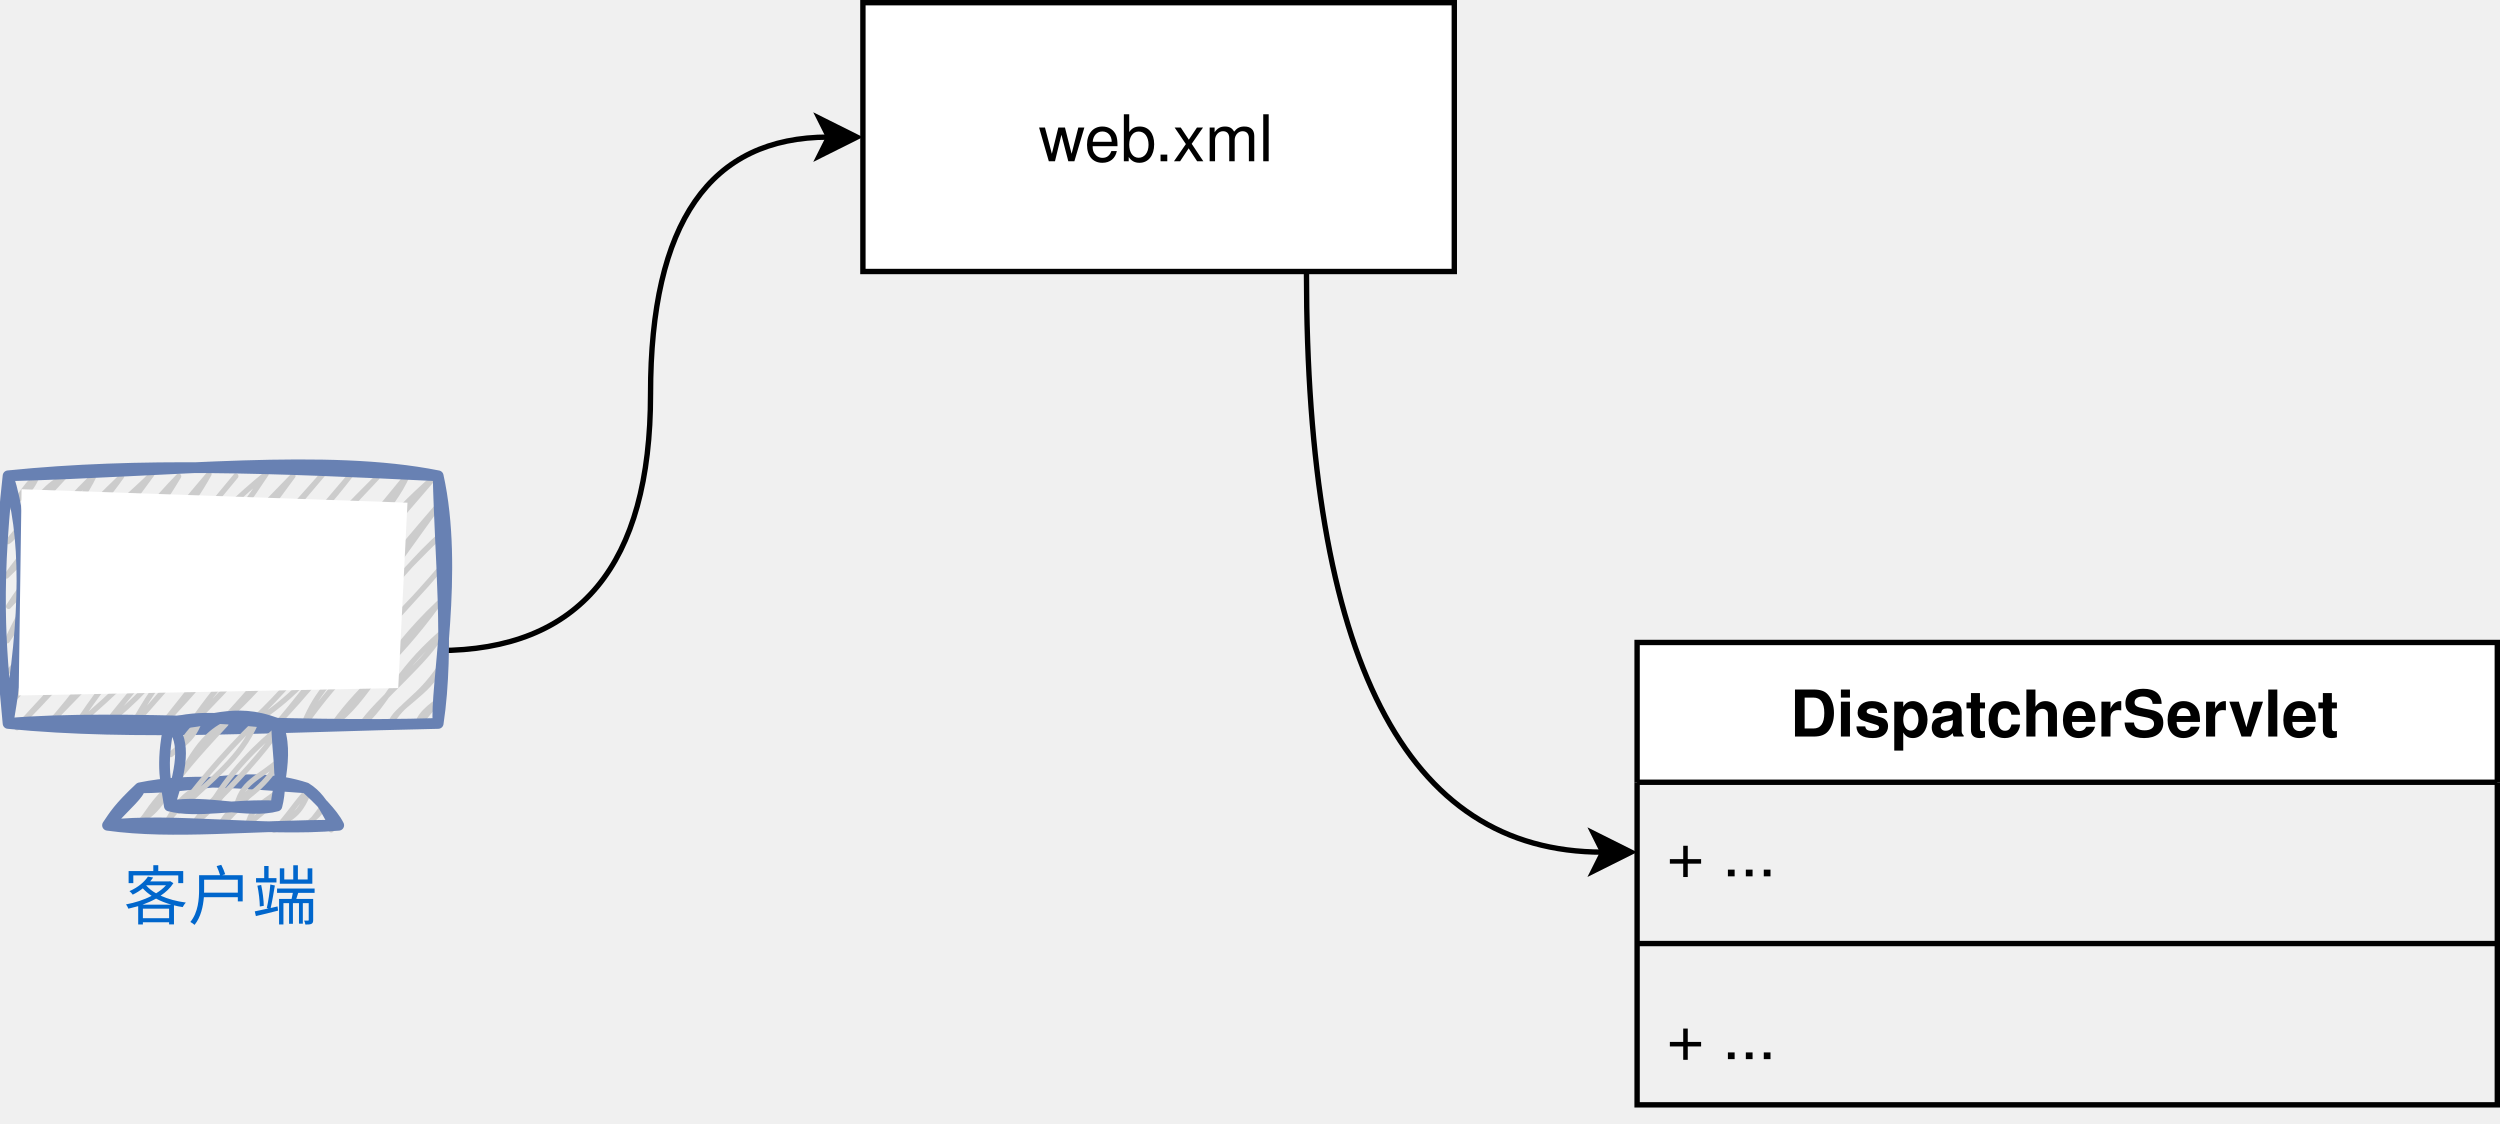
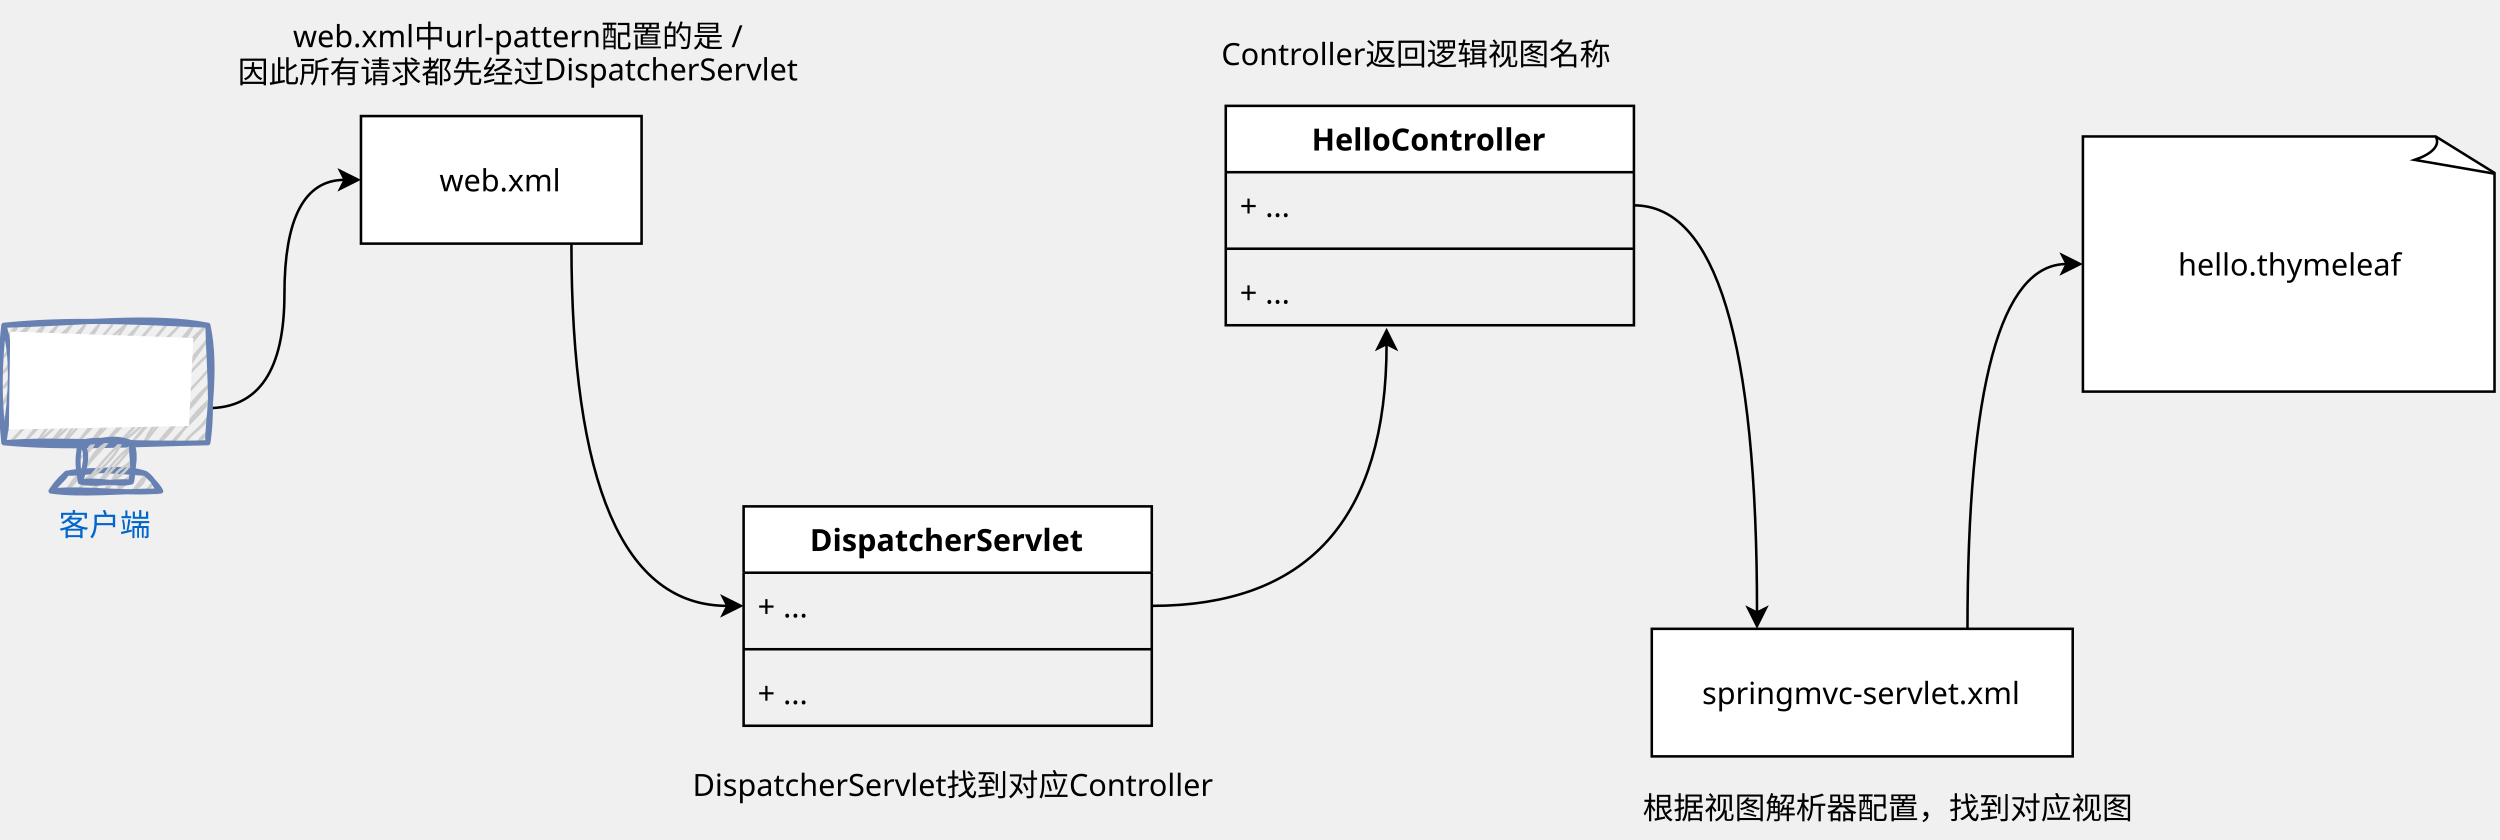
- <svg xmlns="http://www.w3.org/2000/svg" version="1.1" width="465px" height="209px" viewBox="-0.5 -0.5 465 209" content="&lt;mxfile host=&quot;app.diagrams.net&quot; modified=&quot;2024-06-27T13:59:45.148Z&quot; agent=&quot;Mozilla/5.0 (Windows NT 10.0; Win64; x64) AppleWebKit/537.36 (KHTML, like Gecko) Chrome/126.0.0.0 Safari/537.36&quot; etag=&quot;OPVu4vrZ5orOF-aHJHtP&quot; version=&quot;24.6.3&quot; type=&quot;github&quot;&gt;&#10;  &lt;diagram id=&quot;23iRSUPoRavnBvh4doch&quot; name=&quot;Page-1&quot;&gt;&#10;    &lt;mxGraphModel dx=&quot;2874&quot; dy=&quot;698&quot; grid=&quot;0&quot; gridSize=&quot;10&quot; guides=&quot;1&quot; tooltips=&quot;1&quot; connect=&quot;1&quot; arrows=&quot;1&quot; fold=&quot;1&quot; page=&quot;0&quot; pageScale=&quot;1&quot; pageWidth=&quot;827&quot; pageHeight=&quot;1169&quot; math=&quot;0&quot; shadow=&quot;0&quot;&gt;&#10;      &lt;root&gt;&#10;        &lt;mxCell id=&quot;0&quot; /&gt;&#10;        &lt;mxCell id=&quot;1&quot; parent=&quot;0&quot; /&gt;&#10;        &lt;mxCell id=&quot;gyem3hlseezmw4Tj-qo7-15&quot; style=&quot;edgeStyle=orthogonalEdgeStyle;curved=1;rounded=0;orthogonalLoop=1;jettySize=auto;exitX=1;exitY=0.5;exitDx=0;exitDy=0;exitPerimeter=0;entryX=0;entryY=0.5;entryDx=0;entryDy=0;&quot; edge=&quot;1&quot; parent=&quot;1&quot; source=&quot;wa0JLTWsgckLO4hLmPQc-1&quot; target=&quot;gyem3hlseezmw4Tj-qo7-8&quot;&gt;&#10;          &lt;mxGeometry relative=&quot;1&quot; as=&quot;geometry&quot; /&gt;&#10;        &lt;/mxCell&gt;&#10;        &lt;mxCell id=&quot;wa0JLTWsgckLO4hLmPQc-1&quot; value=&quot;客户端&quot; style=&quot;fontColor=#0066CC;verticalAlign=top;verticalLabelPosition=bottom;labelPosition=center;align=center;outlineConnect=0;fillColor=#CCCCCC;strokeColor=#6881B3;gradientColor=none;gradientDirection=north;strokeWidth=2;shape=mxgraph.networks.monitor;sketch=1;hachureGap=4;jiggle=2;curveFitting=1;fontFamily=Architects Daughter;fontSource=https%3A%2F%2Ffonts.googleapis.com%2Fcss%3Ffamily%3DArchitects%2BDaughter;&quot; parent=&quot;1&quot; vertex=&quot;1&quot;&gt;&#10;          &lt;mxGeometry x=&quot;-485&quot; y=&quot;537&quot; width=&quot;80&quot; height=&quot;65&quot; as=&quot;geometry&quot; /&gt;&#10;        &lt;/mxCell&gt;&#10;        &lt;mxCell id=&quot;gyem3hlseezmw4Tj-qo7-16&quot; style=&quot;edgeStyle=orthogonalEdgeStyle;curved=1;rounded=0;orthogonalLoop=1;jettySize=auto;exitX=0.75;exitY=1;exitDx=0;exitDy=0;entryX=0;entryY=0.5;entryDx=0;entryDy=0;&quot; edge=&quot;1&quot; parent=&quot;1&quot; source=&quot;gyem3hlseezmw4Tj-qo7-8&quot; target=&quot;gyem3hlseezmw4Tj-qo7-10&quot;&gt;&#10;          &lt;mxGeometry relative=&quot;1&quot; as=&quot;geometry&quot; /&gt;&#10;        &lt;/mxCell&gt;&#10;        &lt;mxCell id=&quot;gyem3hlseezmw4Tj-qo7-8&quot; value=&quot;web.xml&quot; style=&quot;&quot; vertex=&quot;1&quot; parent=&quot;1&quot;&gt;&#10;          &lt;mxGeometry x=&quot;-326&quot; y=&quot;449&quot; width=&quot;110&quot; height=&quot;50&quot; as=&quot;geometry&quot; /&gt;&#10;        &lt;/mxCell&gt;&#10;        &lt;mxCell id=&quot;gyem3hlseezmw4Tj-qo7-9&quot; value=&quot;DispatcherServlet&quot; style=&quot;swimlane;fontStyle=1;align=center;verticalAlign=top;childLayout=stackLayout;horizontal=1;startSize=26;horizontalStack=0;resizeParent=1;resizeParentMax=0;resizeLast=0;collapsible=1;marginBottom=0;&quot; vertex=&quot;1&quot; parent=&quot;1&quot;&gt;&#10;          &lt;mxGeometry x=&quot;-182&quot; y=&quot;568&quot; width=&quot;160&quot; height=&quot;86&quot; as=&quot;geometry&quot; /&gt;&#10;        &lt;/mxCell&gt;&#10;        &lt;mxCell id=&quot;gyem3hlseezmw4Tj-qo7-10&quot; value=&quot;+ ...&quot; style=&quot;text;strokeColor=none;fillColor=none;align=left;verticalAlign=top;spacingLeft=4;spacingRight=4;overflow=hidden;rotatable=0;points=[[0,0.5],[1,0.5]];portConstraint=eastwest;&quot; vertex=&quot;1&quot; parent=&quot;gyem3hlseezmw4Tj-qo7-9&quot;&gt;&#10;          &lt;mxGeometry y=&quot;26&quot; width=&quot;160&quot; height=&quot;26&quot; as=&quot;geometry&quot; /&gt;&#10;        &lt;/mxCell&gt;&#10;        &lt;mxCell id=&quot;gyem3hlseezmw4Tj-qo7-11&quot; value=&quot;&quot; style=&quot;line;strokeWidth=1;fillColor=none;align=left;verticalAlign=middle;spacingTop=-1;spacingLeft=3;spacingRight=3;rotatable=0;labelPosition=right;points=[];portConstraint=eastwest;strokeColor=inherit;&quot; vertex=&quot;1&quot; parent=&quot;gyem3hlseezmw4Tj-qo7-9&quot;&gt;&#10;          &lt;mxGeometry y=&quot;52&quot; width=&quot;160&quot; height=&quot;8&quot; as=&quot;geometry&quot; /&gt;&#10;        &lt;/mxCell&gt;&#10;        &lt;mxCell id=&quot;gyem3hlseezmw4Tj-qo7-12&quot; value=&quot;+ ...&quot; style=&quot;text;strokeColor=none;fillColor=none;align=left;verticalAlign=top;spacingLeft=4;spacingRight=4;overflow=hidden;rotatable=0;points=[[0,0.5],[1,0.5]];portConstraint=eastwest;&quot; vertex=&quot;1&quot; parent=&quot;gyem3hlseezmw4Tj-qo7-9&quot;&gt;&#10;          &lt;mxGeometry y=&quot;60&quot; width=&quot;160&quot; height=&quot;26&quot; as=&quot;geometry&quot; /&gt;&#10;        &lt;/mxCell&gt;&#10;      &lt;/root&gt;&#10;    &lt;/mxGraphModel&gt;&#10;  &lt;/diagram&gt;&#10;&lt;/mxfile&gt;&#10;" resource="https://app.diagrams.net/#Hluguosong%2Fimages%2Fmaster%2Fdiagrams%2Fjava_serve%2Fweb_application%2Fmvc%2FSpringMVC%E6%89%A7%E8%A1%8C%E8%BF%87%E7%A8%8B.svg#%7B%22pageId%22%3A%2223iRSUPoRavnBvh4doch%22%7D">
+ <svg xmlns="http://www.w3.org/2000/svg" version="1.1" width="980px" height="329px" viewBox="-0.5 -0.5 980 329" content="&lt;mxfile host=&quot;app.diagrams.net&quot; modified=&quot;2024-06-27T14:07:06.238Z&quot; agent=&quot;Mozilla/5.0 (Windows NT 10.0; Win64; x64) AppleWebKit/537.36 (KHTML, like Gecko) Chrome/126.0.0.0 Safari/537.36&quot; etag=&quot;p5564D4kexgNMGzlKzk1&quot; version=&quot;24.6.3&quot; type=&quot;github&quot;&gt;&#10;  &lt;diagram id=&quot;23iRSUPoRavnBvh4doch&quot; name=&quot;Page-1&quot;&gt;&#10;    &lt;mxGraphModel dx=&quot;2874&quot; dy=&quot;698&quot; grid=&quot;0&quot; gridSize=&quot;10&quot; guides=&quot;1&quot; tooltips=&quot;1&quot; connect=&quot;1&quot; arrows=&quot;1&quot; fold=&quot;1&quot; page=&quot;0&quot; pageScale=&quot;1&quot; pageWidth=&quot;827&quot; pageHeight=&quot;1169&quot; math=&quot;0&quot; shadow=&quot;0&quot;&gt;&#10;      &lt;root&gt;&#10;        &lt;mxCell id=&quot;0&quot; /&gt;&#10;        &lt;mxCell id=&quot;1&quot; parent=&quot;0&quot; /&gt;&#10;        &lt;mxCell id=&quot;gyem3hlseezmw4Tj-qo7-15&quot; style=&quot;edgeStyle=orthogonalEdgeStyle;curved=1;rounded=0;orthogonalLoop=1;jettySize=auto;exitX=1;exitY=0.5;exitDx=0;exitDy=0;exitPerimeter=0;entryX=0;entryY=0.5;entryDx=0;entryDy=0;fontFamily=LXGW WenKai;&quot; edge=&quot;1&quot; parent=&quot;1&quot; source=&quot;wa0JLTWsgckLO4hLmPQc-1&quot; target=&quot;gyem3hlseezmw4Tj-qo7-8&quot;&gt;&#10;          &lt;mxGeometry relative=&quot;1&quot; as=&quot;geometry&quot; /&gt;&#10;        &lt;/mxCell&gt;&#10;        &lt;mxCell id=&quot;wa0JLTWsgckLO4hLmPQc-1&quot; value=&quot;客户端&quot; style=&quot;fontColor=#0066CC;verticalAlign=top;verticalLabelPosition=bottom;labelPosition=center;align=center;outlineConnect=0;fillColor=#CCCCCC;strokeColor=#6881B3;gradientColor=none;gradientDirection=north;strokeWidth=2;shape=mxgraph.networks.monitor;sketch=1;hachureGap=4;jiggle=2;curveFitting=1;fontFamily=LXGW WenKai;&quot; parent=&quot;1&quot; vertex=&quot;1&quot;&gt;&#10;          &lt;mxGeometry x=&quot;-485&quot; y=&quot;537&quot; width=&quot;80&quot; height=&quot;65&quot; as=&quot;geometry&quot; /&gt;&#10;        &lt;/mxCell&gt;&#10;        &lt;mxCell id=&quot;gyem3hlseezmw4Tj-qo7-16&quot; style=&quot;edgeStyle=orthogonalEdgeStyle;curved=1;rounded=0;orthogonalLoop=1;jettySize=auto;exitX=0.75;exitY=1;exitDx=0;exitDy=0;entryX=0;entryY=0.5;entryDx=0;entryDy=0;fontFamily=LXGW WenKai;&quot; edge=&quot;1&quot; parent=&quot;1&quot; source=&quot;gyem3hlseezmw4Tj-qo7-8&quot; target=&quot;gyem3hlseezmw4Tj-qo7-10&quot;&gt;&#10;          &lt;mxGeometry relative=&quot;1&quot; as=&quot;geometry&quot; /&gt;&#10;        &lt;/mxCell&gt;&#10;        &lt;mxCell id=&quot;gyem3hlseezmw4Tj-qo7-8&quot; value=&quot;web.xml&quot; style=&quot;fontFamily=LXGW WenKai;&quot; vertex=&quot;1&quot; parent=&quot;1&quot;&gt;&#10;          &lt;mxGeometry x=&quot;-345&quot; y=&quot;455&quot; width=&quot;110&quot; height=&quot;50&quot; as=&quot;geometry&quot; /&gt;&#10;        &lt;/mxCell&gt;&#10;        &lt;mxCell id=&quot;gyem3hlseezmw4Tj-qo7-9&quot; value=&quot;DispatcherServlet&quot; style=&quot;swimlane;fontStyle=1;align=center;verticalAlign=top;childLayout=stackLayout;horizontal=1;startSize=26;horizontalStack=0;resizeParent=1;resizeParentMax=0;resizeLast=0;collapsible=1;marginBottom=0;fontFamily=LXGW WenKai;&quot; vertex=&quot;1&quot; parent=&quot;1&quot;&gt;&#10;          &lt;mxGeometry x=&quot;-195&quot; y=&quot;608&quot; width=&quot;160&quot; height=&quot;86&quot; as=&quot;geometry&quot; /&gt;&#10;        &lt;/mxCell&gt;&#10;        &lt;mxCell id=&quot;gyem3hlseezmw4Tj-qo7-10&quot; value=&quot;+ ...&quot; style=&quot;text;strokeColor=none;fillColor=none;align=left;verticalAlign=top;spacingLeft=4;spacingRight=4;overflow=hidden;rotatable=0;points=[[0,0.5],[1,0.5]];portConstraint=eastwest;fontFamily=LXGW WenKai;&quot; vertex=&quot;1&quot; parent=&quot;gyem3hlseezmw4Tj-qo7-9&quot;&gt;&#10;          &lt;mxGeometry y=&quot;26&quot; width=&quot;160&quot; height=&quot;26&quot; as=&quot;geometry&quot; /&gt;&#10;        &lt;/mxCell&gt;&#10;        &lt;mxCell id=&quot;gyem3hlseezmw4Tj-qo7-11&quot; value=&quot;&quot; style=&quot;line;strokeWidth=1;fillColor=none;align=left;verticalAlign=middle;spacingTop=-1;spacingLeft=3;spacingRight=3;rotatable=0;labelPosition=right;points=[];portConstraint=eastwest;strokeColor=inherit;fontFamily=LXGW WenKai;&quot; vertex=&quot;1&quot; parent=&quot;gyem3hlseezmw4Tj-qo7-9&quot;&gt;&#10;          &lt;mxGeometry y=&quot;52&quot; width=&quot;160&quot; height=&quot;8&quot; as=&quot;geometry&quot; /&gt;&#10;        &lt;/mxCell&gt;&#10;        &lt;mxCell id=&quot;gyem3hlseezmw4Tj-qo7-12&quot; value=&quot;+ ...&quot; style=&quot;text;strokeColor=none;fillColor=none;align=left;verticalAlign=top;spacingLeft=4;spacingRight=4;overflow=hidden;rotatable=0;points=[[0,0.5],[1,0.5]];portConstraint=eastwest;fontFamily=LXGW WenKai;&quot; vertex=&quot;1&quot; parent=&quot;gyem3hlseezmw4Tj-qo7-9&quot;&gt;&#10;          &lt;mxGeometry y=&quot;60&quot; width=&quot;160&quot; height=&quot;26&quot; as=&quot;geometry&quot; /&gt;&#10;        &lt;/mxCell&gt;&#10;        &lt;mxCell id=&quot;gyem3hlseezmw4Tj-qo7-18&quot; value=&quot;HelloController&quot; style=&quot;swimlane;fontStyle=1;align=center;verticalAlign=top;childLayout=stackLayout;horizontal=1;startSize=26;horizontalStack=0;resizeParent=1;resizeParentMax=0;resizeLast=0;collapsible=1;marginBottom=0;fontFamily=LXGW WenKai;&quot; vertex=&quot;1&quot; parent=&quot;1&quot;&gt;&#10;          &lt;mxGeometry x=&quot;-6&quot; y=&quot;451&quot; width=&quot;160&quot; height=&quot;86&quot; as=&quot;geometry&quot; /&gt;&#10;        &lt;/mxCell&gt;&#10;        &lt;mxCell id=&quot;gyem3hlseezmw4Tj-qo7-19&quot; value=&quot;+ ...&quot; style=&quot;text;strokeColor=none;fillColor=none;align=left;verticalAlign=top;spacingLeft=4;spacingRight=4;overflow=hidden;rotatable=0;points=[[0,0.5],[1,0.5]];portConstraint=eastwest;fontFamily=LXGW WenKai;&quot; vertex=&quot;1&quot; parent=&quot;gyem3hlseezmw4Tj-qo7-18&quot;&gt;&#10;          &lt;mxGeometry y=&quot;26&quot; width=&quot;160&quot; height=&quot;26&quot; as=&quot;geometry&quot; /&gt;&#10;        &lt;/mxCell&gt;&#10;        &lt;mxCell id=&quot;gyem3hlseezmw4Tj-qo7-20&quot; value=&quot;&quot; style=&quot;line;strokeWidth=1;fillColor=none;align=left;verticalAlign=middle;spacingTop=-1;spacingLeft=3;spacingRight=3;rotatable=0;labelPosition=right;points=[];portConstraint=eastwest;strokeColor=inherit;fontFamily=LXGW WenKai;&quot; vertex=&quot;1&quot; parent=&quot;gyem3hlseezmw4Tj-qo7-18&quot;&gt;&#10;          &lt;mxGeometry y=&quot;52&quot; width=&quot;160&quot; height=&quot;8&quot; as=&quot;geometry&quot; /&gt;&#10;        &lt;/mxCell&gt;&#10;        &lt;mxCell id=&quot;gyem3hlseezmw4Tj-qo7-21&quot; value=&quot;+ ...&quot; style=&quot;text;strokeColor=none;fillColor=none;align=left;verticalAlign=top;spacingLeft=4;spacingRight=4;overflow=hidden;rotatable=0;points=[[0,0.5],[1,0.5]];portConstraint=eastwest;fontFamily=LXGW WenKai;&quot; vertex=&quot;1&quot; parent=&quot;gyem3hlseezmw4Tj-qo7-18&quot;&gt;&#10;          &lt;mxGeometry y=&quot;60&quot; width=&quot;160&quot; height=&quot;26&quot; as=&quot;geometry&quot; /&gt;&#10;        &lt;/mxCell&gt;&#10;        &lt;mxCell id=&quot;gyem3hlseezmw4Tj-qo7-23&quot; style=&quot;edgeStyle=orthogonalEdgeStyle;curved=1;rounded=0;orthogonalLoop=1;jettySize=auto;exitX=1;exitY=0.5;exitDx=0;exitDy=0;entryX=0.394;entryY=1.038;entryDx=0;entryDy=0;entryPerimeter=0;fontFamily=LXGW WenKai;&quot; edge=&quot;1&quot; parent=&quot;1&quot; source=&quot;gyem3hlseezmw4Tj-qo7-10&quot; target=&quot;gyem3hlseezmw4Tj-qo7-21&quot;&gt;&#10;          &lt;mxGeometry relative=&quot;1&quot; as=&quot;geometry&quot; /&gt;&#10;        &lt;/mxCell&gt;&#10;        &lt;mxCell id=&quot;gyem3hlseezmw4Tj-qo7-24&quot; value=&quot;springmvc-servlet.xml&quot; style=&quot;fontFamily=LXGW WenKai;&quot; vertex=&quot;1&quot; parent=&quot;1&quot;&gt;&#10;          &lt;mxGeometry x=&quot;161&quot; y=&quot;656&quot; width=&quot;165&quot; height=&quot;50&quot; as=&quot;geometry&quot; /&gt;&#10;        &lt;/mxCell&gt;&#10;        &lt;mxCell id=&quot;gyem3hlseezmw4Tj-qo7-25&quot; style=&quot;edgeStyle=orthogonalEdgeStyle;curved=1;rounded=0;orthogonalLoop=1;jettySize=auto;exitX=1;exitY=0.5;exitDx=0;exitDy=0;entryX=0.25;entryY=0;entryDx=0;entryDy=0;fontFamily=LXGW WenKai;&quot; edge=&quot;1&quot; parent=&quot;1&quot; source=&quot;gyem3hlseezmw4Tj-qo7-19&quot; target=&quot;gyem3hlseezmw4Tj-qo7-24&quot;&gt;&#10;          &lt;mxGeometry relative=&quot;1&quot; as=&quot;geometry&quot; /&gt;&#10;        &lt;/mxCell&gt;&#10;        &lt;mxCell id=&quot;gyem3hlseezmw4Tj-qo7-26&quot; value=&quot;hello.thymeleaf&quot; style=&quot;shape=mxgraph.basic.document;fontFamily=LXGW WenKai;&quot; vertex=&quot;1&quot; parent=&quot;1&quot;&gt;&#10;          &lt;mxGeometry x=&quot;330&quot; y=&quot;463&quot; width=&quot;163&quot; height=&quot;100&quot; as=&quot;geometry&quot; /&gt;&#10;        &lt;/mxCell&gt;&#10;        &lt;mxCell id=&quot;gyem3hlseezmw4Tj-qo7-27&quot; style=&quot;edgeStyle=orthogonalEdgeStyle;curved=1;rounded=0;orthogonalLoop=1;jettySize=auto;exitX=0.75;exitY=0;exitDx=0;exitDy=0;entryX=0;entryY=0.5;entryDx=0;entryDy=0;entryPerimeter=0;fontFamily=LXGW WenKai;&quot; edge=&quot;1&quot; parent=&quot;1&quot; source=&quot;gyem3hlseezmw4Tj-qo7-24&quot; target=&quot;gyem3hlseezmw4Tj-qo7-26&quot;&gt;&#10;          &lt;mxGeometry relative=&quot;1&quot; as=&quot;geometry&quot; /&gt;&#10;        &lt;/mxCell&gt;&#10;        &lt;mxCell id=&quot;gyem3hlseezmw4Tj-qo7-30&quot; value=&quot;web.xml中url-pattern配置的是 /&amp;#xa;因此所有请求都先经过DispatcherServlet&quot; style=&quot;text;align=center;verticalAlign=middle;resizable=0;points=[];autosize=1;strokeColor=none;fillColor=none;fontFamily=LXGW WenKai;&quot; vertex=&quot;1&quot; parent=&quot;1&quot;&gt;&#10;          &lt;mxGeometry x=&quot;-402&quot; y=&quot;410&quot; width=&quot;238&quot; height=&quot;41&quot; as=&quot;geometry&quot; /&gt;&#10;        &lt;/mxCell&gt;&#10;        &lt;mxCell id=&quot;gyem3hlseezmw4Tj-qo7-31&quot; value=&quot;DispatcherServlet找到对应Controller&quot; style=&quot;text;align=center;verticalAlign=middle;resizable=0;points=[];autosize=1;strokeColor=none;fillColor=none;fontFamily=LXGW WenKai;&quot; vertex=&quot;1&quot; parent=&quot;1&quot;&gt;&#10;          &lt;mxGeometry x=&quot;-224&quot; y=&quot;704&quot; width=&quot;223&quot; height=&quot;26&quot; as=&quot;geometry&quot; /&gt;&#10;        &lt;/mxCell&gt;&#10;        &lt;mxCell id=&quot;gyem3hlseezmw4Tj-qo7-32&quot; value=&quot;Controller返回逻辑视图名称&quot; style=&quot;text;align=center;verticalAlign=middle;resizable=0;points=[];autosize=1;strokeColor=none;fillColor=none;fontFamily=LXGW WenKai;&quot; vertex=&quot;1&quot; parent=&quot;1&quot;&gt;&#10;          &lt;mxGeometry x=&quot;-16&quot; y=&quot;417.5&quot; width=&quot;170&quot; height=&quot;26&quot; as=&quot;geometry&quot; /&gt;&#10;        &lt;/mxCell&gt;&#10;        &lt;mxCell id=&quot;gyem3hlseezmw4Tj-qo7-33&quot; value=&quot;根据视图解析器配置，找到对应视图&quot; style=&quot;text;align=center;verticalAlign=middle;resizable=0;points=[];autosize=1;strokeColor=none;fillColor=none;fontFamily=LXGW WenKai;&quot; vertex=&quot;1&quot; parent=&quot;1&quot;&gt;&#10;          &lt;mxGeometry x=&quot;149&quot; y=&quot;713&quot; width=&quot;210&quot; height=&quot;26&quot; as=&quot;geometry&quot; /&gt;&#10;        &lt;/mxCell&gt;&#10;      &lt;/root&gt;&#10;    &lt;/mxGraphModel&gt;&#10;  &lt;/diagram&gt;&#10;&lt;/mxfile&gt;&#10;" resource="https://app.diagrams.net/#Hluguosong%2Fimages%2Fmaster%2Fdiagrams%2Fjava_serve%2Fweb_application%2Fmvc%2FSpringMVC%E6%89%A7%E8%A1%8C%E8%BF%87%E7%A8%8B.svg#%7B%22pageId%22%3A%2223iRSUPoRavnBvh4doch%22%7D">
  <defs>
-     <clipPath id="mx-clip-308-150-152-26-0">
-       <rect x="308" y="150" width="152" height="26" />
-     </clipPath>
-     <clipPath id="mx-clip-308-184-152-26-0">
-       <rect x="308" y="184" width="152" height="26" />
+     <clipPath id="mx-clip-295-229-152-26-0">
+       <rect x="295" y="229" width="152" height="26" />
+     </clipPath>
+     <clipPath id="mx-clip-295-263-152-26-0">
+       <rect x="295" y="263" width="152" height="26" />
+     </clipPath>
+     <clipPath id="mx-clip-484-72-152-26-0">
+       <rect x="484" y="72" width="152" height="26" />
+     </clipPath>
+     <clipPath id="mx-clip-484-106-152-26-0">
+       <rect x="484" y="106" width="152" height="26" />
    </clipPath>
  </defs>
  <g>
    <g data-cell-id="0">
      <g data-cell-id="1">
        <g data-cell-id="gyem3hlseezmw4Tj-qo7-15">
          <g>
-             <path d="M 81 120.5 Q 120.5 120.5 120.5 72.75 Q 120.5 25 153.63 25" fill="none" stroke="rgb(0, 0, 0)" stroke-miterlimit="10" pointer-events="stroke" />
-             <path d="M 158.88 25 L 151.88 28.5 L 153.63 25 L 151.88 21.5 Z" fill="rgb(0, 0, 0)" stroke="rgb(0, 0, 0)" stroke-miterlimit="10" pointer-events="all" />
+             <path d="M 81 159.5 Q 111 159.5 111 114.75 Q 111 70 134.63 70" fill="none" stroke="rgb(0, 0, 0)" stroke-miterlimit="10" pointer-events="stroke" />
+             <path d="M 139.88 70 L 132.88 73.5 L 134.63 70 L 132.88 66.5 Z" fill="rgb(0, 0, 0)" stroke="rgb(0, 0, 0)" stroke-miterlimit="10" pointer-events="all" />
          </g>
        </g>
        <g data-cell-id="wa0JLTWsgckLO4hLmPQc-1">
          <g>
-             <rect x="1" y="88" width="80" height="46.06" fill="none" stroke="none" pointer-events="all" />
-             <path d="M 25.5 146.04 L 56.4 146.04 L 62.5 153 L 19.5 153 Z" fill="none" stroke="none" pointer-events="all" />
-             <rect x="31" y="134.06" width="20" height="15.35" fill="none" stroke="none" pointer-events="all" />
-             <rect x="4" y="91.07" width="73" height="39.92" fill="none" stroke="none" pointer-events="all" />
-             <path d="M 0.83 88.2 C 0.83 88.2 0.83 88.2 0.83 88.2 M 0.83 88.2 C 0.83 88.2 0.83 88.2 0.83 88.2 M 1.22 93.84 C 2.45 92.41 5.16 91.58 6.47 87.8 M 1.22 93.84 C 3.35 92.25 3.25 90.91 6.47 87.8 M 0.96 100.24 C 3.48 98.89 5.08 91.18 11.46 88.16 M 0.96 100.24 C 4.3 96.28 4.38 95.78 11.46 88.16 M 0.7 106.63 C 3.36 102.86 10.18 94.51 17.1 87.77 M 0.7 106.63 C 7.55 99.72 13.39 95.58 17.1 87.77 M 1.1 112.28 C 6.77 103.42 15.77 94.19 22.09 88.13 M 1.1 112.28 C 8.57 104.38 17.16 95.11 22.09 88.13 M 0.84 118.67 C 7.15 103.94 18.05 97.25 27.73 87.73 M 0.84 118.67 C 6.06 110.35 13.81 107.11 27.73 87.73 M 1.23 124.32 C 9.18 114.72 18.87 110.96 32.72 88.09 M 1.23 124.32 C 12.47 113.08 24.49 96.45 32.72 88.09 M 0.97 130.72 C 15.55 113.95 30.5 101.88 38.36 87.7 M 0.97 130.72 C 14.71 116.12 25.32 103.05 38.36 87.7 M 2.67 134.85 C 14.03 123.22 23.22 112.46 43.35 88.06 M 2.67 134.85 C 15.91 120.58 28.12 106.5 43.35 88.06 M 8.32 134.45 C 18.16 123.98 28.82 104.14 48.99 87.66 M 8.32 134.45 C 22.74 119.48 37.01 105.95 48.99 87.66 M 13.31 134.81 C 29.3 121.25 37.05 111.11 53.98 88.02 M 13.31 134.81 C 20.57 124.12 27.75 114.92 53.98 88.02 M 18.95 134.42 C 30.3 125.74 35.17 116.24 59.62 87.63 M 18.95 134.42 C 33.66 116.04 49.2 99.45 59.62 87.63 M 23.94 134.78 C 33.99 115.65 50.61 106.29 64.61 87.99 M 23.94 134.78 C 32.87 124.55 42.12 114.49 64.61 87.99 M 29.58 134.39 C 38.04 123.87 50.12 107.66 69.6 88.35 M 29.58 134.39 C 42.1 121.53 49.85 109.05 69.6 88.35 M 34.57 134.75 C 48.16 114.51 69.68 100.49 75.24 87.95 M 34.57 134.75 C 50.82 118.52 65.54 99.67 75.24 87.95 M 40.21 134.35 C 55.96 121.12 62.46 103.58 80.23 88.31 M 40.21 134.35 C 49.08 124.67 56.58 115.73 80.23 88.31 M 45.2 134.71 C 56.85 128.45 64.24 116.78 81.28 93.2 M 45.2 134.71 C 54.69 126.32 60.81 116.98 81.28 93.2 M 50.84 134.32 C 57.82 126.46 65.78 114.07 81.67 98.85 M 50.84 134.32 C 61.66 123.23 72.34 106.91 81.67 98.85 M 55.83 134.68 C 59.85 123.82 67.89 121.36 81.41 105.24 M 55.83 134.68 C 62.49 125.01 71.83 116.44 81.41 105.24 M 61.47 134.28 C 68.13 129.47 70.23 121.96 81.15 111.64 M 61.47 134.28 C 67.39 126.05 72.37 123.72 81.15 111.64 M 66.46 134.64 C 69.24 130.19 80.07 121.46 81.54 117.28 M 66.46 134.64 C 71.86 130.13 72.4 125.32 81.54 117.28 M 72.1 134.25 C 72.71 131.21 79.67 128.21 81.28 123.68 M 72.1 134.25 C 74.34 130.09 77.16 129.73 81.28 123.68 M 77.09 134.61 C 77.32 131.97 81.25 129.84 81.68 129.32 M 77.09 134.61 C 78.37 133.24 79.27 131.69 81.68 129.32" fill="none" stroke="#cccccc" stroke-linejoin="round" stroke-linecap="round" stroke-miterlimit="10" pointer-events="all" />
-             <path d="M 1 88 C 31.82 87.2 60.19 83.83 81 88 M 1 88 C 25.48 85.51 50.29 86.49 81 88 M 81 88 C 84.91 105.59 80.37 127.84 81 134.06 M 81 88 C 81.29 102.8 83.14 119.77 81 134.06 M 81 134.06 C 52.85 134.95 21.85 132.27 1 134.06 M 81 134.06 C 51.9 134.65 24.4 136.4 1 134.06 M 1 134.06 C 4.39 113.91 4.51 98.99 1 88 M 1 134.06 C -0.03 122.27 -1.6 111.34 1 88" fill="none" stroke="#6881b3" stroke-width="2" stroke-linejoin="round" stroke-linecap="round" stroke-miterlimit="10" pointer-events="all" />
-             <path d="M 25.81 145.68 C 25.81 145.68 25.81 145.68 25.81 145.68 M 25.81 145.68 C 25.81 145.68 25.81 145.68 25.81 145.68 M 24.24 153.59 C 25.77 151.81 29.16 150.76 30.8 146.04 M 24.24 153.59 C 26.89 151.61 26.76 149.93 30.8 146.04 M 29.22 153.95 C 30.79 153.11 31.8 148.29 35.78 146.4 M 29.22 153.95 C 31.31 151.48 31.36 151.16 35.78 146.4 M 34.87 153.56 C 35.67 152.3 38.55 148.73 41.43 146.01 M 34.87 153.56 C 37.74 150.73 40.12 149.29 41.43 146.01 M 39.85 153.92 C 41.43 150.82 44.75 147.57 46.41 146.37 M 39.85 153.92 C 42.13 151.63 45.05 148.58 46.41 146.37 M 45.5 153.52 C 46.12 149.2 48.88 148.95 52.06 145.98 M 45.5 153.52 C 46.64 151.09 49.03 151.18 52.06 145.98 M 50.48 153.88 C 52.38 151.61 55.1 152.18 57.04 146.34 M 50.48 153.88 C 52.65 152.11 55.26 147.7 57.04 146.34 M 56.13 153.49 C 57.52 151.7 59.08 151.19 59.41 149.71 M 56.13 153.49 C 57.56 152.26 58.14 151.37 59.41 149.71 M 61.11 153.85 C 61.56 153.4 61.82 153.08 62.42 152.34 M 61.11 153.85 C 61.51 153.43 61.86 153.03 62.42 152.34" fill="none" stroke="#cccccc" stroke-linejoin="round" stroke-linecap="round" stroke-miterlimit="10" pointer-events="all" />
-             <path d="M 25.5 146.04 C 36.95 146.03 45.95 142.65 56.4 146.04 M 25.5 146.04 C 34.6 144.17 44.02 145.15 56.4 146.04 M 56.4 146.04 C 60.46 148.52 60.78 153.11 62.5 153 M 56.4 146.04 C 58.4 147.87 61.38 150.73 62.5 153 M 62.5 153 C 48.52 154.23 31.7 151.56 19.5 153 M 62.5 153 C 46.32 152.97 31.75 154.72 19.5 153 M 19.5 153 C 23.29 148.9 25.49 147.12 25.5 146.04 M 19.5 153 C 20.74 151.17 21.54 149.75 25.5 146.04" fill="none" stroke="#6881b3" stroke-width="2" stroke-linejoin="round" stroke-linecap="round" stroke-miterlimit="10" pointer-events="all" />
-             <path d="M 30.88 134.2 C 30.88 134.2 30.88 134.2 30.88 134.2 M 30.88 134.2 C 30.88 134.2 30.88 134.2 30.88 134.2 M 31.28 139.84 C 32.51 138.41 35.21 137.58 36.53 133.8 M 31.28 139.84 C 33.4 138.26 33.3 136.91 36.53 133.8 M 31.02 146.24 C 33.53 144.89 35.14 137.18 41.51 134.16 M 31.02 146.24 C 34.35 142.28 34.43 141.78 41.51 134.16 M 32.72 150.37 C 34.75 147.35 40.94 139.74 47.16 133.77 M 32.72 150.37 C 38.92 144.21 44.11 140.83 47.16 133.77 M 38.37 149.98 C 41.53 143.79 48.16 137.28 51.49 134.88 M 38.37 149.98 C 42.92 145.4 48.76 139.3 51.49 134.88 M 43.35 150.34 C 44.16 144.71 47.75 144.39 51.88 140.52 M 43.35 150.34 C 44.85 147.18 47.96 147.29 51.88 140.52 M 49 149.94 C 49.75 149.03 50.84 149.26 51.62 146.92 M 49 149.94 C 49.86 149.23 50.91 147.47 51.62 146.92" fill="none" stroke="#cccccc" stroke-linejoin="round" stroke-linecap="round" stroke-miterlimit="10" pointer-events="all" />
-             <path d="M 31 134.06 C 38.15 134.23 42.85 130.85 51 134.06 M 31 134.06 C 36.68 132.33 42.69 133.32 51 134.06 M 51 134.06 C 53.76 139.62 50.27 148.75 51 149.42 M 51 134.06 C 50.87 138.47 52.29 144.54 51 149.42 M 51 149.42 C 45.83 150.87 37.83 148.19 31 149.42 M 51 149.42 C 42.86 149.01 36.32 150.76 31 149.42 M 31 149.42 C 33.73 141.09 33.82 136.8 31 134.06 M 31 149.42 C 30.48 145.43 29.27 142.12 31 134.06" fill="none" stroke="#6881b3" stroke-width="2" stroke-linejoin="round" stroke-linecap="round" stroke-miterlimit="10" pointer-events="all" />
-             <path d="M 3.51 90.5 L 75.29 93 L 73.57 127.48 L 2.97 128.86" fill="#ffffff" stroke="none" pointer-events="all" />
-           </g>
-           <g>
-             <g fill="#0066CC" font-family="&quot;Architects Daughter&quot;" text-anchor="middle" font-size="12px">
-               <text x="40.5" y="170.5">客户端</text>
+             <rect x="1" y="127" width="80" height="46.06" fill="none" stroke="none" pointer-events="all" />
+             <path d="M 25.5 185.04 L 56.4 185.04 L 62.5 192 L 19.5 192 Z" fill="none" stroke="none" pointer-events="all" />
+             <rect x="31" y="173.06" width="20" height="15.35" fill="none" stroke="none" pointer-events="all" />
+             <rect x="4" y="130.07" width="73" height="39.92" fill="none" stroke="none" pointer-events="all" />
+             <path d="M 0.83 127.2 C 0.83 127.2 0.83 127.2 0.83 127.2 M 0.83 127.2 C 0.83 127.2 0.83 127.2 0.83 127.2 M 1.22 132.84 C 2.45 131.41 5.16 130.58 6.47 126.8 M 1.22 132.84 C 3.35 131.25 3.25 129.91 6.47 126.8 M 0.96 139.24 C 3.48 137.89 5.08 130.18 11.46 127.16 M 0.96 139.24 C 4.3 135.28 4.38 134.78 11.46 127.16 M 0.7 145.63 C 3.36 141.86 10.18 133.51 17.1 126.77 M 0.7 145.63 C 7.55 138.72 13.39 134.58 17.1 126.77 M 1.1 151.28 C 6.77 142.42 15.77 133.19 22.09 127.13 M 1.1 151.28 C 8.57 143.38 17.16 134.11 22.09 127.13 M 0.84 157.67 C 7.15 142.94 18.05 136.25 27.73 126.73 M 0.84 157.67 C 6.06 149.35 13.81 146.11 27.73 126.73 M 1.23 163.32 C 9.18 153.72 18.87 149.96 32.72 127.09 M 1.23 163.32 C 12.47 152.08 24.49 135.45 32.72 127.09 M 0.97 169.72 C 15.55 152.95 30.5 140.88 38.36 126.7 M 0.97 169.72 C 14.71 155.12 25.32 142.05 38.36 126.7 M 2.67 173.85 C 14.03 162.22 23.22 151.46 43.35 127.06 M 2.67 173.85 C 15.91 159.58 28.12 145.5 43.35 127.06 M 8.32 173.45 C 18.16 162.98 28.82 143.14 48.99 126.66 M 8.32 173.45 C 22.74 158.48 37.01 144.95 48.99 126.66 M 13.31 173.81 C 29.3 160.25 37.05 150.11 53.98 127.02 M 13.31 173.81 C 20.57 163.12 27.75 153.92 53.98 127.02 M 18.95 173.42 C 30.3 164.74 35.17 155.24 59.62 126.63 M 18.95 173.42 C 33.66 155.04 49.2 138.45 59.62 126.63 M 23.94 173.78 C 33.99 154.65 50.61 145.29 64.61 126.99 M 23.94 173.78 C 32.87 163.55 42.12 153.49 64.61 126.99 M 29.58 173.39 C 38.04 162.87 50.12 146.66 69.6 127.35 M 29.58 173.39 C 42.1 160.53 49.85 148.05 69.6 127.35 M 34.57 173.75 C 48.16 153.51 69.68 139.49 75.24 126.95 M 34.57 173.75 C 50.82 157.52 65.54 138.67 75.24 126.95 M 40.21 173.35 C 55.96 160.12 62.46 142.58 80.23 127.31 M 40.21 173.35 C 49.08 163.67 56.58 154.73 80.23 127.31 M 45.2 173.71 C 56.85 167.45 64.24 155.78 81.28 132.2 M 45.2 173.71 C 54.69 165.32 60.81 155.98 81.28 132.2 M 50.84 173.32 C 57.82 165.46 65.78 153.07 81.67 137.85 M 50.84 173.32 C 61.66 162.23 72.34 145.91 81.67 137.85 M 55.83 173.68 C 59.85 162.82 67.89 160.36 81.41 144.24 M 55.83 173.68 C 62.49 164.01 71.83 155.44 81.41 144.24 M 61.47 173.28 C 68.13 168.47 70.23 160.96 81.15 150.64 M 61.47 173.28 C 67.39 165.05 72.37 162.72 81.15 150.64 M 66.46 173.64 C 69.24 169.19 80.07 160.46 81.54 156.28 M 66.46 173.64 C 71.86 169.13 72.4 164.32 81.54 156.28 M 72.1 173.25 C 72.71 170.21 79.67 167.21 81.28 162.68 M 72.1 173.25 C 74.34 169.09 77.16 168.73 81.28 162.68 M 77.09 173.61 C 77.32 170.97 81.25 168.84 81.68 168.32 M 77.09 173.61 C 78.37 172.24 79.27 170.69 81.68 168.32" fill="none" stroke="#cccccc" stroke-linejoin="round" stroke-linecap="round" stroke-miterlimit="10" pointer-events="all" />
+             <path d="M 1 127 C 31.82 126.2 60.19 122.83 81 127 M 1 127 C 25.48 124.51 50.29 125.49 81 127 M 81 127 C 84.91 144.59 80.37 166.84 81 173.06 M 81 127 C 81.29 141.8 83.14 158.77 81 173.06 M 81 173.06 C 52.85 173.95 21.85 171.27 1 173.06 M 81 173.06 C 51.9 173.65 24.4 175.4 1 173.06 M 1 173.06 C 4.39 152.91 4.51 137.99 1 127 M 1 173.06 C -0.03 161.27 -1.6 150.34 1 127" fill="none" stroke="#6881b3" stroke-width="2" stroke-linejoin="round" stroke-linecap="round" stroke-miterlimit="10" pointer-events="all" />
+             <path d="M 25.81 184.68 C 25.81 184.68 25.81 184.68 25.81 184.68 M 25.81 184.68 C 25.81 184.68 25.81 184.68 25.81 184.68 M 24.24 192.59 C 25.77 190.81 29.16 189.76 30.8 185.04 M 24.24 192.59 C 26.89 190.61 26.76 188.93 30.8 185.04 M 29.22 192.95 C 30.79 192.11 31.8 187.29 35.78 185.4 M 29.22 192.95 C 31.31 190.48 31.36 190.16 35.78 185.4 M 34.87 192.56 C 35.67 191.3 38.55 187.73 41.43 185.01 M 34.87 192.56 C 37.74 189.73 40.12 188.29 41.43 185.01 M 39.85 192.92 C 41.43 189.82 44.75 186.57 46.41 185.37 M 39.85 192.92 C 42.13 190.63 45.05 187.58 46.41 185.37 M 45.5 192.52 C 46.12 188.2 48.88 187.95 52.06 184.98 M 45.5 192.52 C 46.64 190.09 49.03 190.18 52.06 184.98 M 50.48 192.88 C 52.38 190.61 55.1 191.18 57.04 185.34 M 50.48 192.88 C 52.65 191.11 55.26 186.7 57.04 185.34 M 56.13 192.49 C 57.52 190.7 59.08 190.19 59.41 188.71 M 56.13 192.49 C 57.56 191.26 58.14 190.37 59.41 188.71 M 61.11 192.85 C 61.56 192.4 61.82 192.08 62.42 191.34 M 61.11 192.85 C 61.51 192.43 61.86 192.03 62.42 191.34" fill="none" stroke="#cccccc" stroke-linejoin="round" stroke-linecap="round" stroke-miterlimit="10" pointer-events="all" />
+             <path d="M 25.5 185.04 C 36.95 185.03 45.95 181.65 56.4 185.04 M 25.5 185.04 C 34.6 183.17 44.02 184.15 56.4 185.04 M 56.4 185.04 C 60.46 187.52 60.78 192.11 62.5 192 M 56.4 185.04 C 58.4 186.87 61.38 189.73 62.5 192 M 62.5 192 C 48.52 193.23 31.7 190.56 19.5 192 M 62.5 192 C 46.32 191.97 31.75 193.72 19.5 192 M 19.5 192 C 23.29 187.9 25.49 186.12 25.5 185.04 M 19.5 192 C 20.74 190.17 21.54 188.75 25.5 185.04" fill="none" stroke="#6881b3" stroke-width="2" stroke-linejoin="round" stroke-linecap="round" stroke-miterlimit="10" pointer-events="all" />
+             <path d="M 30.88 173.2 C 30.88 173.2 30.88 173.2 30.88 173.2 M 30.88 173.2 C 30.88 173.2 30.88 173.2 30.88 173.2 M 31.28 178.84 C 32.51 177.41 35.21 176.58 36.53 172.8 M 31.28 178.84 C 33.4 177.26 33.3 175.91 36.53 172.8 M 31.02 185.24 C 33.53 183.89 35.14 176.18 41.51 173.16 M 31.02 185.24 C 34.35 181.28 34.43 180.78 41.51 173.16 M 32.72 189.37 C 34.75 186.35 40.94 178.74 47.16 172.77 M 32.72 189.37 C 38.92 183.21 44.11 179.83 47.16 172.77 M 38.37 188.98 C 41.53 182.79 48.16 176.28 51.49 173.88 M 38.37 188.98 C 42.92 184.4 48.76 178.3 51.49 173.88 M 43.35 189.34 C 44.16 183.71 47.75 183.39 51.88 179.52 M 43.35 189.34 C 44.85 186.18 47.96 186.29 51.88 179.52 M 49 188.94 C 49.75 188.03 50.84 188.26 51.62 185.92 M 49 188.94 C 49.86 188.23 50.91 186.47 51.62 185.92" fill="none" stroke="#cccccc" stroke-linejoin="round" stroke-linecap="round" stroke-miterlimit="10" pointer-events="all" />
+             <path d="M 31 173.06 C 38.15 173.23 42.85 169.85 51 173.06 M 31 173.06 C 36.68 171.33 42.69 172.32 51 173.06 M 51 173.06 C 53.76 178.62 50.27 187.75 51 188.42 M 51 173.06 C 50.87 177.47 52.29 183.54 51 188.42 M 51 188.42 C 45.83 189.87 37.83 187.19 31 188.42 M 51 188.42 C 42.86 188.01 36.32 189.76 31 188.42 M 31 188.42 C 33.73 180.09 33.82 175.8 31 173.06 M 31 188.42 C 30.48 184.43 29.27 181.12 31 173.06" fill="none" stroke="#6881b3" stroke-width="2" stroke-linejoin="round" stroke-linecap="round" stroke-miterlimit="10" pointer-events="all" />
+             <path d="M 3.51 129.5 L 75.29 132 L 73.57 166.48 L 2.97 167.86" fill="#ffffff" stroke="none" pointer-events="all" />
+           </g>
+           <g>
+             <g fill="#0066CC" font-family="&quot;LXGW WenKai&quot;" text-anchor="middle" font-size="12px">
+               <text x="40.5" y="209.5">客户端</text>
            </g>
          </g>
        </g>
        <g data-cell-id="gyem3hlseezmw4Tj-qo7-16">
          <g>
-             <path d="M 242.5 50 Q 242.5 158 297.63 158" fill="none" stroke="rgb(0, 0, 0)" stroke-miterlimit="10" pointer-events="stroke" />
-             <path d="M 302.88 158 L 295.88 161.5 L 297.63 158 L 295.88 154.5 Z" fill="rgb(0, 0, 0)" stroke="rgb(0, 0, 0)" stroke-miterlimit="10" pointer-events="all" />
+             <path d="M 223.5 95 Q 223.5 237 284.63 237" fill="none" stroke="rgb(0, 0, 0)" stroke-miterlimit="10" pointer-events="stroke" />
+             <path d="M 289.88 237 L 282.88 240.5 L 284.63 237 L 282.88 233.5 Z" fill="rgb(0, 0, 0)" stroke="rgb(0, 0, 0)" stroke-miterlimit="10" pointer-events="all" />
          </g>
        </g>
        <g data-cell-id="gyem3hlseezmw4Tj-qo7-8">
          <g>
-             <rect x="160" y="0" width="110" height="50" fill="rgb(255, 255, 255)" stroke="rgb(0, 0, 0)" pointer-events="all" />
-           </g>
-           <g>
-             <g fill="rgb(0, 0, 0)" font-family="&quot;Helvetica&quot;" text-anchor="middle" font-size="12px">
-               <text x="214.5" y="29.5">web.xml</text>
+             <rect x="141" y="45" width="110" height="50" fill="rgb(255, 255, 255)" stroke="rgb(0, 0, 0)" pointer-events="all" />
+           </g>
+           <g>
+             <g fill="rgb(0, 0, 0)" font-family="&quot;LXGW WenKai&quot;" text-anchor="middle" font-size="12px">
+               <text x="195.5" y="74.5">web.xml</text>
            </g>
          </g>
        </g>
        <g data-cell-id="gyem3hlseezmw4Tj-qo7-9">
          <g>
-             <path d="M 304 145 L 304 119 L 464 119 L 464 145" fill="rgb(255, 255, 255)" stroke="rgb(0, 0, 0)" stroke-miterlimit="10" pointer-events="all" />
-             <path d="M 304 145 L 304 205 L 464 205 L 464 145" fill="none" stroke="rgb(0, 0, 0)" stroke-miterlimit="10" pointer-events="none" />
-             <path d="M 304 145 L 464 145" fill="none" stroke="rgb(0, 0, 0)" stroke-miterlimit="10" pointer-events="none" />
-           </g>
-           <g>
-             <g fill="rgb(0, 0, 0)" font-family="&quot;Helvetica&quot;" font-weight="bold" text-anchor="middle" font-size="12px">
-               <text x="383.5" y="136.5">DispatcherServlet</text>
+             <path d="M 291 224 L 291 198 L 451 198 L 451 224" fill="rgb(255, 255, 255)" stroke="rgb(0, 0, 0)" stroke-miterlimit="10" pointer-events="all" />
+             <path d="M 291 224 L 291 284 L 451 284 L 451 224" fill="none" stroke="rgb(0, 0, 0)" stroke-miterlimit="10" pointer-events="none" />
+             <path d="M 291 224 L 451 224" fill="none" stroke="rgb(0, 0, 0)" stroke-miterlimit="10" pointer-events="none" />
+           </g>
+           <g>
+             <g fill="rgb(0, 0, 0)" font-family="&quot;LXGW WenKai&quot;" font-weight="bold" text-anchor="middle" font-size="12px">
+               <text x="370.5" y="215.5">DispatcherServlet</text>
            </g>
          </g>
          <g data-cell-id="gyem3hlseezmw4Tj-qo7-10">
            <g>
-               <rect x="304" y="145" width="160" height="26" fill="none" stroke="none" pointer-events="all" />
-             </g>
-             <g>
-               <g fill="rgb(0, 0, 0)" font-family="&quot;Helvetica&quot;" clip-path="url(#mx-clip-308-150-152-26-0)" font-size="12px">
-                 <text x="309.5" y="162.5">+ ...</text>
+               <rect x="291" y="224" width="160" height="26" fill="none" stroke="none" pointer-events="all" />
+             </g>
+             <g>
+               <g fill="rgb(0, 0, 0)" font-family="&quot;LXGW WenKai&quot;" clip-path="url(#mx-clip-295-229-152-26-0)" font-size="12px">
+                 <text x="296.5" y="241.5">+ ...</text>
              </g>
            </g>
          </g>
          <g data-cell-id="gyem3hlseezmw4Tj-qo7-11">
            <g>
-               <path d="M 304 175 L 464 175" fill="none" stroke="rgb(0, 0, 0)" stroke-miterlimit="10" pointer-events="all" />
+               <path d="M 291 254 L 451 254" fill="none" stroke="rgb(0, 0, 0)" stroke-miterlimit="10" pointer-events="all" />
            </g>
          </g>
          <g data-cell-id="gyem3hlseezmw4Tj-qo7-12">
            <g>
-               <rect x="304" y="179" width="160" height="26" fill="none" stroke="none" pointer-events="all" />
-             </g>
-             <g>
-               <g fill="rgb(0, 0, 0)" font-family="&quot;Helvetica&quot;" clip-path="url(#mx-clip-308-184-152-26-0)" font-size="12px">
-                 <text x="309.5" y="196.5">+ ...</text>
-               </g>
+               <rect x="291" y="258" width="160" height="26" fill="none" stroke="none" pointer-events="all" />
+             </g>
+             <g>
+               <g fill="rgb(0, 0, 0)" font-family="&quot;LXGW WenKai&quot;" clip-path="url(#mx-clip-295-263-152-26-0)" font-size="12px">
+                 <text x="296.5" y="275.5">+ ...</text>
+               </g>
+             </g>
+           </g>
+         </g>
+         <g data-cell-id="gyem3hlseezmw4Tj-qo7-18">
+           <g>
+             <path d="M 480 67 L 480 41 L 640 41 L 640 67" fill="rgb(255, 255, 255)" stroke="rgb(0, 0, 0)" stroke-miterlimit="10" pointer-events="all" />
+             <path d="M 480 67 L 480 127 L 640 127 L 640 67" fill="none" stroke="rgb(0, 0, 0)" stroke-miterlimit="10" pointer-events="none" />
+             <path d="M 480 67 L 640 67" fill="none" stroke="rgb(0, 0, 0)" stroke-miterlimit="10" pointer-events="none" />
+           </g>
+           <g>
+             <g fill="rgb(0, 0, 0)" font-family="&quot;LXGW WenKai&quot;" font-weight="bold" text-anchor="middle" font-size="12px">
+               <text x="559.5" y="58.5">HelloController</text>
+             </g>
+           </g>
+           <g data-cell-id="gyem3hlseezmw4Tj-qo7-19">
+             <g>
+               <rect x="480" y="67" width="160" height="26" fill="none" stroke="none" pointer-events="all" />
+             </g>
+             <g>
+               <g fill="rgb(0, 0, 0)" font-family="&quot;LXGW WenKai&quot;" clip-path="url(#mx-clip-484-72-152-26-0)" font-size="12px">
+                 <text x="485.5" y="84.5">+ ...</text>
+               </g>
+             </g>
+           </g>
+           <g data-cell-id="gyem3hlseezmw4Tj-qo7-20">
+             <g>
+               <path d="M 480 97 L 640 97" fill="none" stroke="rgb(0, 0, 0)" stroke-miterlimit="10" pointer-events="all" />
+             </g>
+           </g>
+           <g data-cell-id="gyem3hlseezmw4Tj-qo7-21">
+             <g>
+               <rect x="480" y="101" width="160" height="26" fill="none" stroke="none" pointer-events="all" />
+             </g>
+             <g>
+               <g fill="rgb(0, 0, 0)" font-family="&quot;LXGW WenKai&quot;" clip-path="url(#mx-clip-484-106-152-26-0)" font-size="12px">
+                 <text x="485.5" y="118.5">+ ...</text>
+               </g>
+             </g>
+           </g>
+         </g>
+         <g data-cell-id="gyem3hlseezmw4Tj-qo7-23">
+           <g>
+             <path d="M 451 237 Q 543 237 543.04 134.36" fill="none" stroke="rgb(0, 0, 0)" stroke-miterlimit="10" pointer-events="stroke" />
+             <path d="M 543.04 129.11 L 546.54 136.11 L 543.04 134.36 L 539.54 136.1 Z" fill="rgb(0, 0, 0)" stroke="rgb(0, 0, 0)" stroke-miterlimit="10" pointer-events="all" />
+           </g>
+         </g>
+         <g data-cell-id="gyem3hlseezmw4Tj-qo7-24">
+           <g>
+             <rect x="647" y="246" width="165" height="50" fill="rgb(255, 255, 255)" stroke="rgb(0, 0, 0)" pointer-events="all" />
+           </g>
+           <g>
+             <g fill="rgb(0, 0, 0)" font-family="&quot;LXGW WenKai&quot;" text-anchor="middle" font-size="12px">
+               <text x="729" y="275.5">springmvc-servlet.xml</text>
+             </g>
+           </g>
+         </g>
+         <g data-cell-id="gyem3hlseezmw4Tj-qo7-25">
+           <g>
+             <path d="M 640 80 Q 688.3 80 688.25 239.63" fill="none" stroke="rgb(0, 0, 0)" stroke-miterlimit="10" pointer-events="stroke" />
+             <path d="M 688.25 244.88 L 684.75 237.88 L 688.25 239.63 L 691.75 237.88 Z" fill="rgb(0, 0, 0)" stroke="rgb(0, 0, 0)" stroke-miterlimit="10" pointer-events="all" />
+           </g>
+         </g>
+         <g data-cell-id="gyem3hlseezmw4Tj-qo7-26">
+           <g>
+             <path d="M 977.35 67.29 L 977.35 153 L 816 153 L 816 53 L 954.3 53 Z" fill="rgb(255, 255, 255)" stroke="rgb(0, 0, 0)" stroke-miterlimit="10" pointer-events="all" />
+             <path d="M 954.3 53 C 956.18 56.34 953.09 59.79 946.07 62.18 L 977.35 67.59" fill="none" stroke="rgb(0, 0, 0)" stroke-miterlimit="10" pointer-events="all" />
+           </g>
+           <g>
+             <g fill="rgb(0, 0, 0)" font-family="&quot;LXGW WenKai&quot;" text-anchor="middle" font-size="12px">
+               <text x="897" y="107.5">hello.thymeleaf</text>
+             </g>
+           </g>
+         </g>
+         <g data-cell-id="gyem3hlseezmw4Tj-qo7-27">
+           <g>
+             <path d="M 770.75 246 Q 770.8 103 809.63 103" fill="none" stroke="rgb(0, 0, 0)" stroke-miterlimit="10" pointer-events="stroke" />
+             <path d="M 814.88 103 L 807.88 106.5 L 809.63 103 L 807.88 99.5 Z" fill="rgb(0, 0, 0)" stroke="rgb(0, 0, 0)" stroke-miterlimit="10" pointer-events="all" />
+           </g>
+         </g>
+         <g data-cell-id="gyem3hlseezmw4Tj-qo7-30">
+           <g>
+             <rect x="84" y="0" width="238" height="41" fill="none" stroke="none" pointer-events="all" />
+           </g>
+           <g>
+             <g fill="rgb(0, 0, 0)" font-family="&quot;LXGW WenKai&quot;" text-anchor="middle" font-size="12px">
+               <text x="202.5" y="18">web.xml中url-pattern配置的是 /</text>
+               <text x="202.5" y="32">因此所有请求都先经过DispatcherServlet</text>
+             </g>
+           </g>
+         </g>
+         <g data-cell-id="gyem3hlseezmw4Tj-qo7-31">
+           <g>
+             <rect x="262" y="294" width="223" height="26" fill="none" stroke="none" pointer-events="all" />
+           </g>
+           <g>
+             <g fill="rgb(0, 0, 0)" font-family="&quot;LXGW WenKai&quot;" text-anchor="middle" font-size="12px">
+               <text x="373" y="311.5">DispatcherServlet找到对应Controller</text>
+             </g>
+           </g>
+         </g>
+         <g data-cell-id="gyem3hlseezmw4Tj-qo7-32">
+           <g>
+             <rect x="470" y="7.5" width="170" height="26" fill="none" stroke="none" pointer-events="all" />
+           </g>
+           <g>
+             <g fill="rgb(0, 0, 0)" font-family="&quot;LXGW WenKai&quot;" text-anchor="middle" font-size="12px">
+               <text x="554.5" y="25">Controller返回逻辑视图名称</text>
+             </g>
+           </g>
+         </g>
+         <g data-cell-id="gyem3hlseezmw4Tj-qo7-33">
+           <g>
+             <rect x="635" y="303" width="210" height="26" fill="none" stroke="none" pointer-events="all" />
+           </g>
+           <g>
+             <g fill="rgb(0, 0, 0)" font-family="&quot;LXGW WenKai&quot;" text-anchor="middle" font-size="12px">
+               <text x="739.5" y="320.5">根据视图解析器配置，找到对应视图</text>
            </g>
          </g>
        </g>
      </g>
    </g>
  </g>
</svg>
